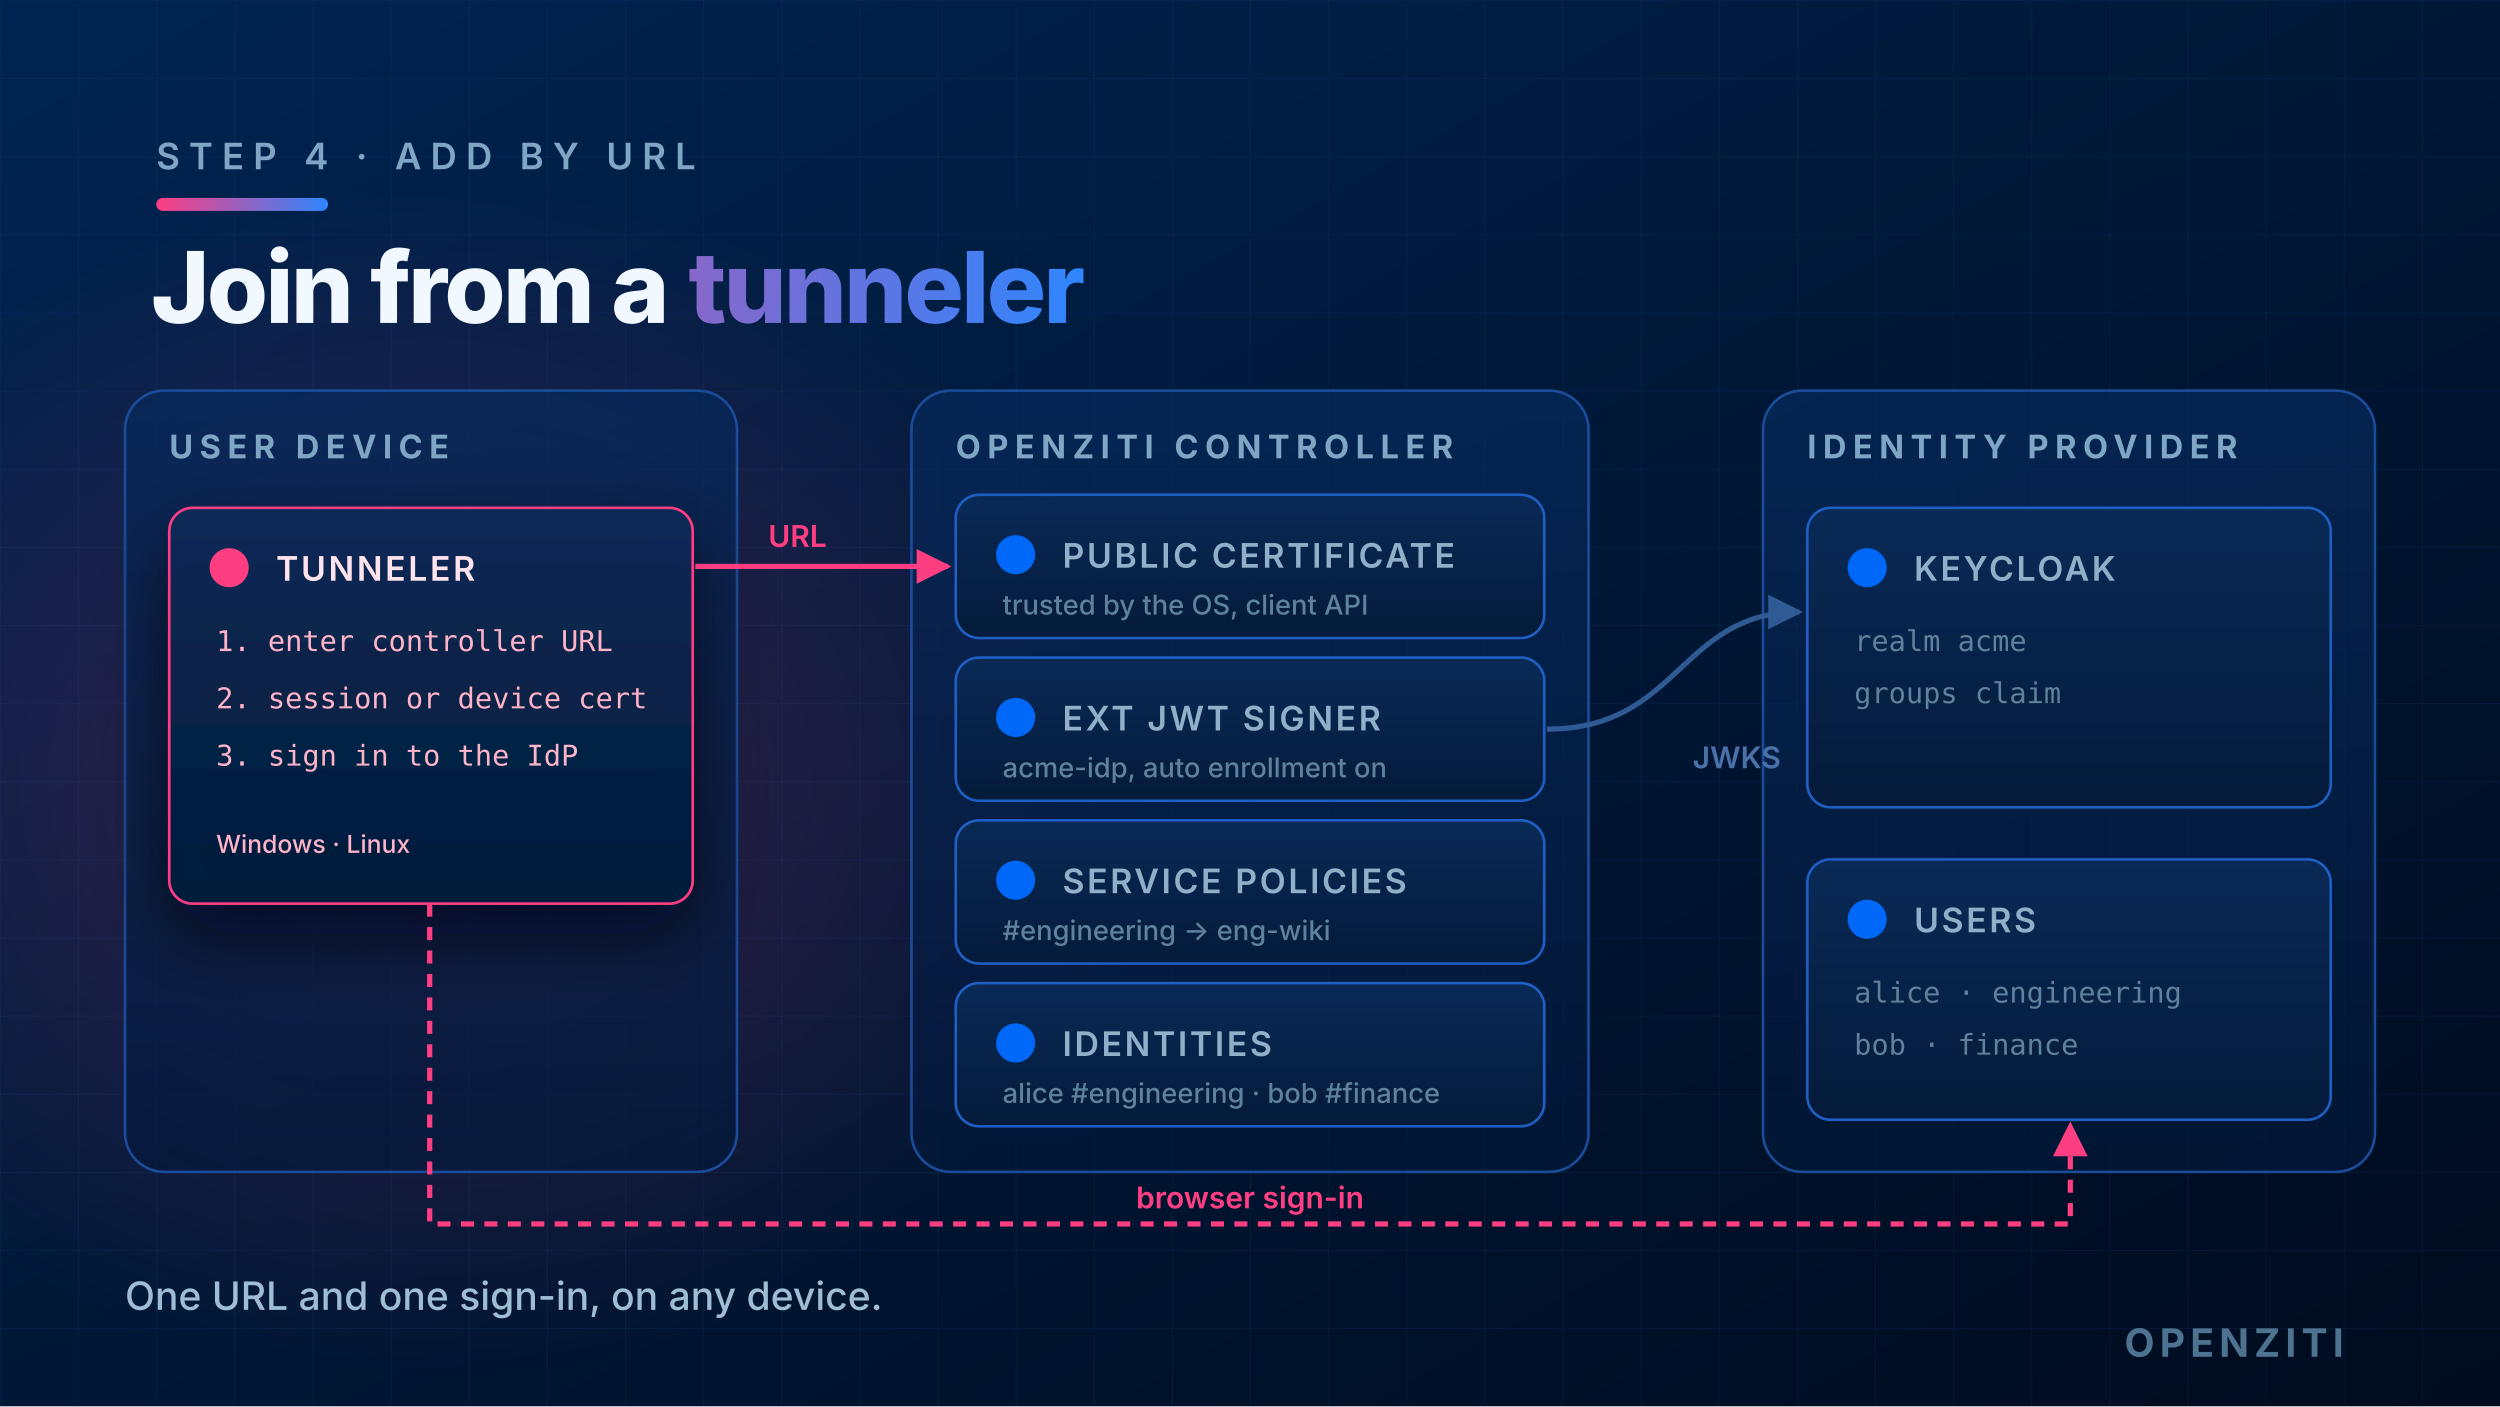
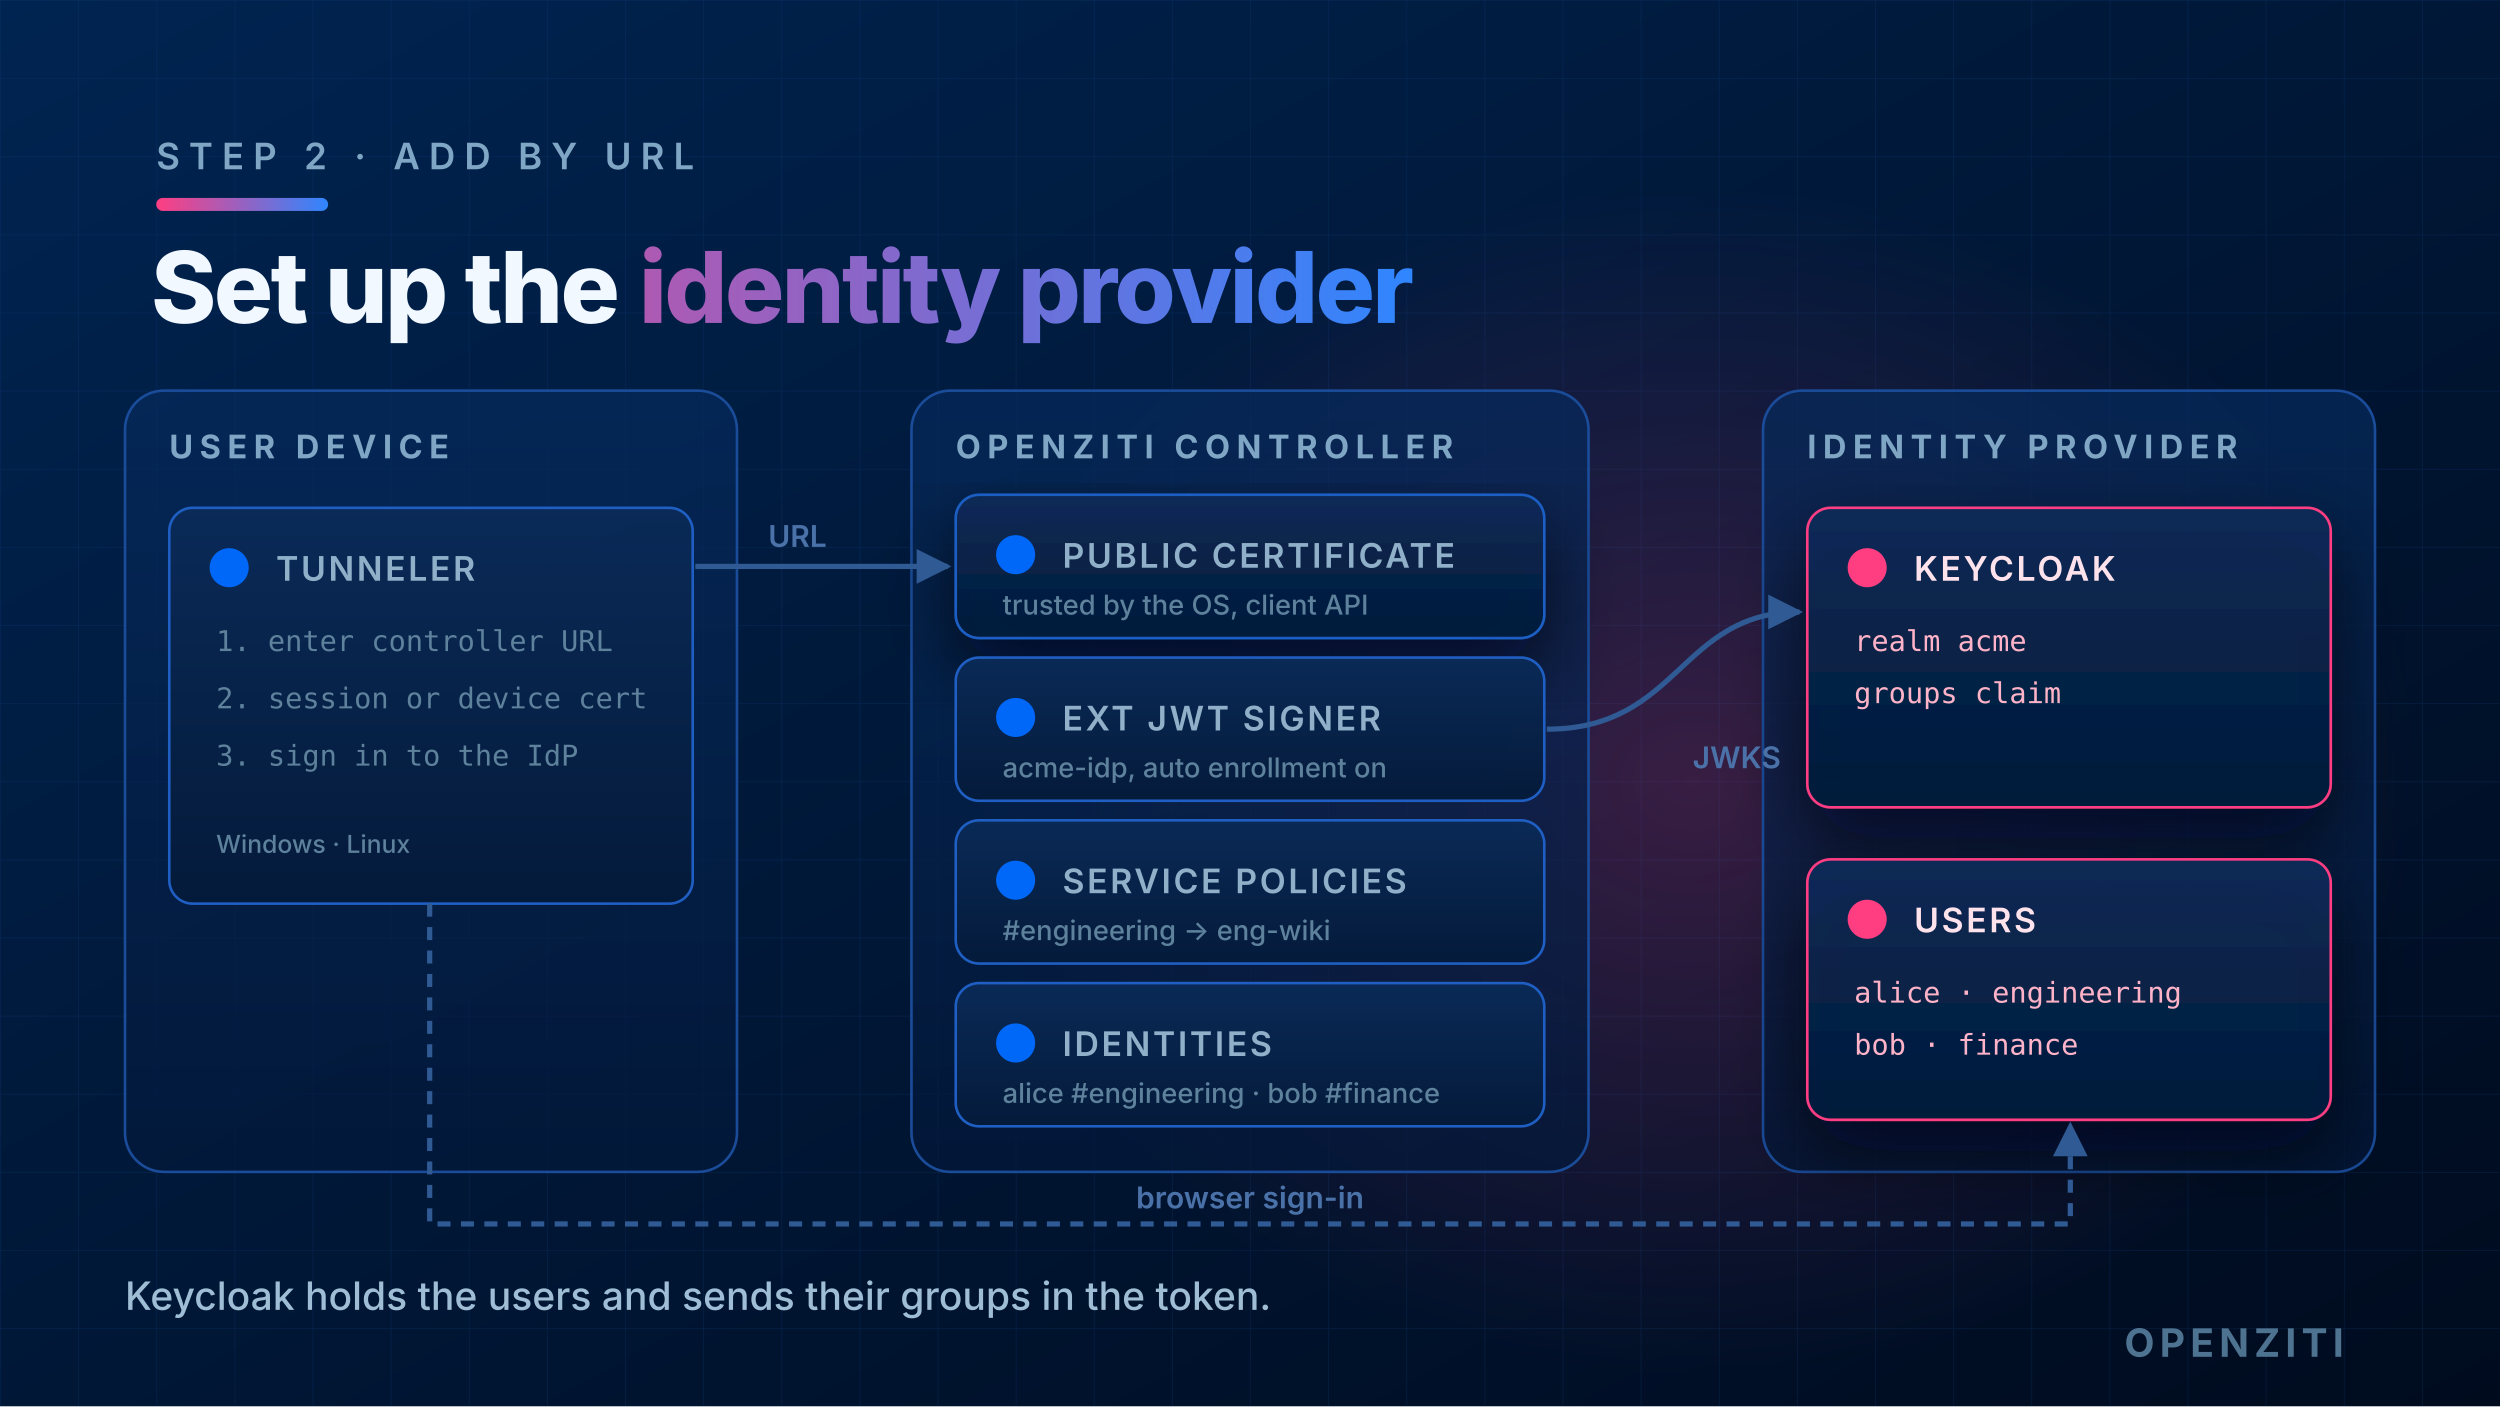
<svg xmlns="http://www.w3.org/2000/svg" width="1920" height="1080" viewBox="0 0 1920 1080" font-family="Inter, 'Segoe UI', Roboto, Helvetica, Arial, sans-serif">
  <defs>
    <linearGradient id="bg" x1="0" y1="0" x2="1" y2="1">
      <stop offset="0%" stop-color="#002451" />
      <stop offset="55%" stop-color="#001634" />
      <stop offset="100%" stop-color="#000B1E" />
    </linearGradient>
    <linearGradient id="accent" x1="0" y1="0" x2="1" y2="0">
      <stop offset="0%" stop-color="#FF3E82" />
      <stop offset="100%" stop-color="#2F86FF" />
    </linearGradient>
    <linearGradient id="cardFill" x1="0" y1="0" x2="0" y2="1">
      <stop offset="0%" stop-color="#0A2A57" stop-opacity="0.97" />
      <stop offset="100%" stop-color="#041A3A" stop-opacity="0.97" />
    </linearGradient>
    <linearGradient id="shellFill" x1="0" y1="0" x2="0" y2="1">
      <stop offset="0%" stop-color="#062A5C" stop-opacity="0.7" />
      <stop offset="100%" stop-color="#03183A" stop-opacity="0.7" />
    </linearGradient>
    <radialGradient id="glow" cx="50%" cy="50%" r="50%">
      <stop offset="0%" stop-color="#FF3E82" stop-opacity="0.22" />
      <stop offset="100%" stop-color="#FF3E82" stop-opacity="0" />
    </radialGradient>
    <pattern id="grid" width="60" height="60" patternUnits="userSpaceOnUse">
      <path d="M60 0H0V60" fill="none" stroke="#13407F" stroke-width="1" stroke-opacity="0.32" />
    </pattern>
    <filter id="lift" x="-30%" y="-30%" width="180%" height="180%">
      <feDropShadow dx="0" dy="24" stdDeviation="28" flood-color="#020609" flood-opacity="0.7" />
    </filter>
    <marker id="arrowDim" viewBox="0 0 12 12" refX="10" refY="6" markerWidth="8" markerHeight="8" orient="auto-start-reverse">
      <path d="M1 1 L11 6 L1 11 z" fill="#2F5A94" />
    </marker>
    <marker id="arrowPink" viewBox="0 0 12 12" refX="10" refY="6" markerWidth="8" markerHeight="8" orient="auto-start-reverse">
      <path d="M1 1 L11 6 L1 11 z" fill="#FF3E82" />
    </marker>
  </defs>
  <rect width="1920" height="1080" fill="url(#bg)" />
  <rect width="1920" height="1080" fill="url(#grid)" />
-   <ellipse cx="330" cy="600" rx="560" ry="460" fill="url(#glow)" />
-   <text x="120" y="130" fill="#7FA6C4" font-size="28" font-weight="600" letter-spacing="7">STEP 4 · ADD BY URL</text>
+   <ellipse cx="1300" cy="600" rx="560" ry="460" fill="url(#glow)" />
+   <text x="120" y="130" fill="#7FA6C4" font-size="28" font-weight="600" letter-spacing="7">STEP 2 · ADD BY URL</text>
  <rect x="120" y="152" width="132" height="10" rx="5" fill="url(#accent)" />
-   <text x="116" y="248" fill="#F2F8FF" font-size="76" font-weight="800" letter-spacing="-2">Join from a <tspan fill="url(#accent)">tunneler</tspan>
+   <text x="116" y="248" fill="#F2F8FF" font-size="76" font-weight="800" letter-spacing="-2">Set up the <tspan fill="url(#accent)">identity provider</tspan>
  </text>
  <rect x="96" y="300" width="470" height="600" rx="30" fill="url(#shellFill)" stroke="#1A4C9A" stroke-width="2" />
  <text x="130" y="352" fill="#7FA6C4" font-size="25" font-weight="700" letter-spacing="5">USER DEVICE</text>
  <rect x="700" y="300" width="520" height="600" rx="30" fill="url(#shellFill)" stroke="#1A4C9A" stroke-width="2" />
  <text x="734" y="352" fill="#7FA6C4" font-size="25" font-weight="700" letter-spacing="5">OPENZITI CONTROLLER</text>
  <rect x="1354" y="300" width="470" height="600" rx="30" fill="url(#shellFill)" stroke="#1A4C9A" stroke-width="2" />
  <text x="1388" y="352" fill="#7FA6C4" font-size="25" font-weight="700" letter-spacing="5">IDENTITY PROVIDER</text>
+   <g>
+     <rect x="130" y="390" width="402" height="304" rx="18" fill="url(#cardFill)" stroke="#1F5FC4" stroke-width="2" />
+   </g>
+   <circle cx="176" cy="436" r="15" fill="#0068F9" />
+   <text x="212" y="446" fill="#8FB0C8" font-size="26" font-weight="600" letter-spacing="2">TUNNELER</text>
+   <text x="166" y="500" fill="#5E819C" font-size="22" font-weight="500" font-family="ui-monospace, 'JetBrains Mono', Consolas, monospace">1. enter controller URL</text>
+   <text x="166" y="544" fill="#5E819C" font-size="22" font-weight="500" font-family="ui-monospace, 'JetBrains Mono', Consolas, monospace">2. session or device cert</text>
+   <text x="166" y="588" fill="#5E819C" font-size="22" font-weight="500" font-family="ui-monospace, 'JetBrains Mono', Consolas, monospace">3. sign in to the IdP</text>
+   <text x="166" y="655" fill="#5E819C" font-size="19" font-weight="500">Windows · Linux</text>
  <g filter="url(#lift)">
-     <rect x="130" y="390" width="402" height="304" rx="18" fill="url(#cardFill)" stroke="#FF3E82" stroke-width="2" />
-   </g>
-   <circle cx="176" cy="436" r="15" fill="#FF3E82" />
-   <text x="212" y="446" fill="#FFE3EC" font-size="26" font-weight="600" letter-spacing="2">TUNNELER</text>
-   <text x="166" y="500" fill="#FFB3C8" font-size="22" font-weight="500" font-family="ui-monospace, 'JetBrains Mono', Consolas, monospace">1. enter controller URL</text>
-   <text x="166" y="544" fill="#FFB3C8" font-size="22" font-weight="500" font-family="ui-monospace, 'JetBrains Mono', Consolas, monospace">2. session or device cert</text>
-   <text x="166" y="588" fill="#FFB3C8" font-size="22" font-weight="500" font-family="ui-monospace, 'JetBrains Mono', Consolas, monospace">3. sign in to the IdP</text>
-   <text x="166" y="655" fill="#FFB3C8" font-size="19" font-weight="500">Windows · Linux</text>
-   <g>
    <rect x="734" y="380" width="452" height="110" rx="18" fill="url(#cardFill)" stroke="#1F5FC4" stroke-width="2" />
  </g>
  <circle cx="780" cy="426" r="15" fill="#0068F9" />
  <text x="816" y="436" fill="#8FB0C8" font-size="26" font-weight="600" letter-spacing="2">PUBLIC CERTIFICATE</text>
  <text x="770" y="472" fill="#5E819C" font-size="21" font-weight="500">trusted by the OS, client API</text>
  <g>
    <rect x="734" y="505" width="452" height="110" rx="18" fill="url(#cardFill)" stroke="#1F5FC4" stroke-width="2" />
  </g>
  <circle cx="780" cy="551" r="15" fill="#0068F9" />
  <text x="816" y="561" fill="#8FB0C8" font-size="26" font-weight="600" letter-spacing="2">EXT JWT SIGNER</text>
  <text x="770" y="597" fill="#5E819C" font-size="21" font-weight="500">acme-idp, auto enrollment on</text>
  <g>
    <rect x="734" y="630" width="452" height="110" rx="18" fill="url(#cardFill)" stroke="#1F5FC4" stroke-width="2" />
  </g>
  <circle cx="780" cy="676" r="15" fill="#0068F9" />
  <text x="816" y="686" fill="#8FB0C8" font-size="26" font-weight="600" letter-spacing="2">SERVICE POLICIES</text>
  <text x="770" y="722" fill="#5E819C" font-size="21" font-weight="500">#engineering → eng-wiki</text>
  <g>
    <rect x="734" y="755" width="452" height="110" rx="18" fill="url(#cardFill)" stroke="#1F5FC4" stroke-width="2" />
  </g>
  <circle cx="780" cy="801" r="15" fill="#0068F9" />
  <text x="816" y="811" fill="#8FB0C8" font-size="26" font-weight="600" letter-spacing="2">IDENTITIES</text>
  <text x="770" y="847" fill="#5E819C" font-size="21" font-weight="500">alice #engineering · bob #finance</text>
-   <g>
-     <rect x="1388" y="390" width="402" height="230" rx="18" fill="url(#cardFill)" stroke="#1F5FC4" stroke-width="2" />
+   <g filter="url(#lift)">
+     <rect x="1388" y="390" width="402" height="230" rx="18" fill="url(#cardFill)" stroke="#FF3E82" stroke-width="2" />
  </g>
-   <circle cx="1434" cy="436" r="15" fill="#0068F9" />
-   <text x="1470" y="446" fill="#8FB0C8" font-size="26" font-weight="600" letter-spacing="2">KEYCLOAK</text>
-   <text x="1424" y="500" fill="#5E819C" font-size="22" font-weight="500" font-family="ui-monospace, 'JetBrains Mono', Consolas, monospace">realm acme</text>
-   <text x="1424" y="540" fill="#5E819C" font-size="22" font-weight="500" font-family="ui-monospace, 'JetBrains Mono', Consolas, monospace">groups claim</text>
-   <g>
-     <rect x="1388" y="660" width="402" height="200" rx="18" fill="url(#cardFill)" stroke="#1F5FC4" stroke-width="2" />
+   <circle cx="1434" cy="436" r="15" fill="#FF3E82" />
+   <text x="1470" y="446" fill="#FFE3EC" font-size="26" font-weight="600" letter-spacing="2">KEYCLOAK</text>
+   <text x="1424" y="500" fill="#FFB3C8" font-size="22" font-weight="500" font-family="ui-monospace, 'JetBrains Mono', Consolas, monospace">realm acme</text>
+   <text x="1424" y="540" fill="#FFB3C8" font-size="22" font-weight="500" font-family="ui-monospace, 'JetBrains Mono', Consolas, monospace">groups claim</text>
+   <g filter="url(#lift)">
+     <rect x="1388" y="660" width="402" height="200" rx="18" fill="url(#cardFill)" stroke="#FF3E82" stroke-width="2" />
  </g>
-   <circle cx="1434" cy="706" r="15" fill="#0068F9" />
-   <text x="1470" y="716" fill="#8FB0C8" font-size="26" font-weight="600" letter-spacing="2">USERS</text>
-   <text x="1424" y="770" fill="#5E819C" font-size="22" font-weight="500" font-family="ui-monospace, 'JetBrains Mono', Consolas, monospace">alice · engineering</text>
-   <text x="1424" y="810" fill="#5E819C" font-size="22" font-weight="500" font-family="ui-monospace, 'JetBrains Mono', Consolas, monospace">bob · finance</text>
-   <path d="M534 435 L728 435" fill="none" stroke="#FF3E82" stroke-width="4" marker-end="url(#arrowPink)" />
-   <text x="590" y="420" fill="#FF3E82" font-size="23" font-weight="600" text-anchor="start">URL</text>
+   <circle cx="1434" cy="706" r="15" fill="#FF3E82" />
+   <text x="1470" y="716" fill="#FFE3EC" font-size="26" font-weight="600" letter-spacing="2">USERS</text>
+   <text x="1424" y="770" fill="#FFB3C8" font-size="22" font-weight="500" font-family="ui-monospace, 'JetBrains Mono', Consolas, monospace">alice · engineering</text>
+   <text x="1424" y="810" fill="#FFB3C8" font-size="22" font-weight="500" font-family="ui-monospace, 'JetBrains Mono', Consolas, monospace">bob · finance</text>
+   <path d="M534 435 L728 435" fill="none" stroke="#2F5A94" stroke-width="4" marker-end="url(#arrowDim)" />
+   <text x="590" y="420" fill="#4A72A8" font-size="23" font-weight="600" text-anchor="start">URL</text>
  <path d="M1188 560 C1290 560 1290 470 1382 470" fill="none" stroke="#2F5A94" stroke-width="4" marker-end="url(#arrowDim)" />
  <text x="1300" y="590" fill="#4A72A8" font-size="23" font-weight="600" text-anchor="start">JWKS</text>
-   <path d="M330 694 L330 940 L1590 940 L1590 864" fill="none" stroke="#FF3E82" stroke-width="4" stroke-dasharray="10 8" marker-end="url(#arrowPink)" />
-   <text x="960" y="928" fill="#FF3E82" font-size="23" font-weight="600" text-anchor="middle">browser sign-in</text>
-   <text x="96" y="1006" fill="#9FBDD4" font-size="30" font-weight="500">One URL and one sign-in, on any device.</text>
+   <path d="M330 694 L330 940 L1590 940 L1590 864" fill="none" stroke="#2F5A94" stroke-width="4" stroke-dasharray="10 8" marker-end="url(#arrowDim)" />
+   <text x="960" y="928" fill="#4A72A8" font-size="23" font-weight="600" text-anchor="middle">browser sign-in</text>
+   <text x="96" y="1006" fill="#9FBDD4" font-size="30" font-weight="500">Keycloak holds the users and sends their groups in the token.</text>
  <text x="1800" y="1042" fill="#4E7391" font-size="30" font-weight="700" text-anchor="end" letter-spacing="4">OPENZITI</text>
</svg>
